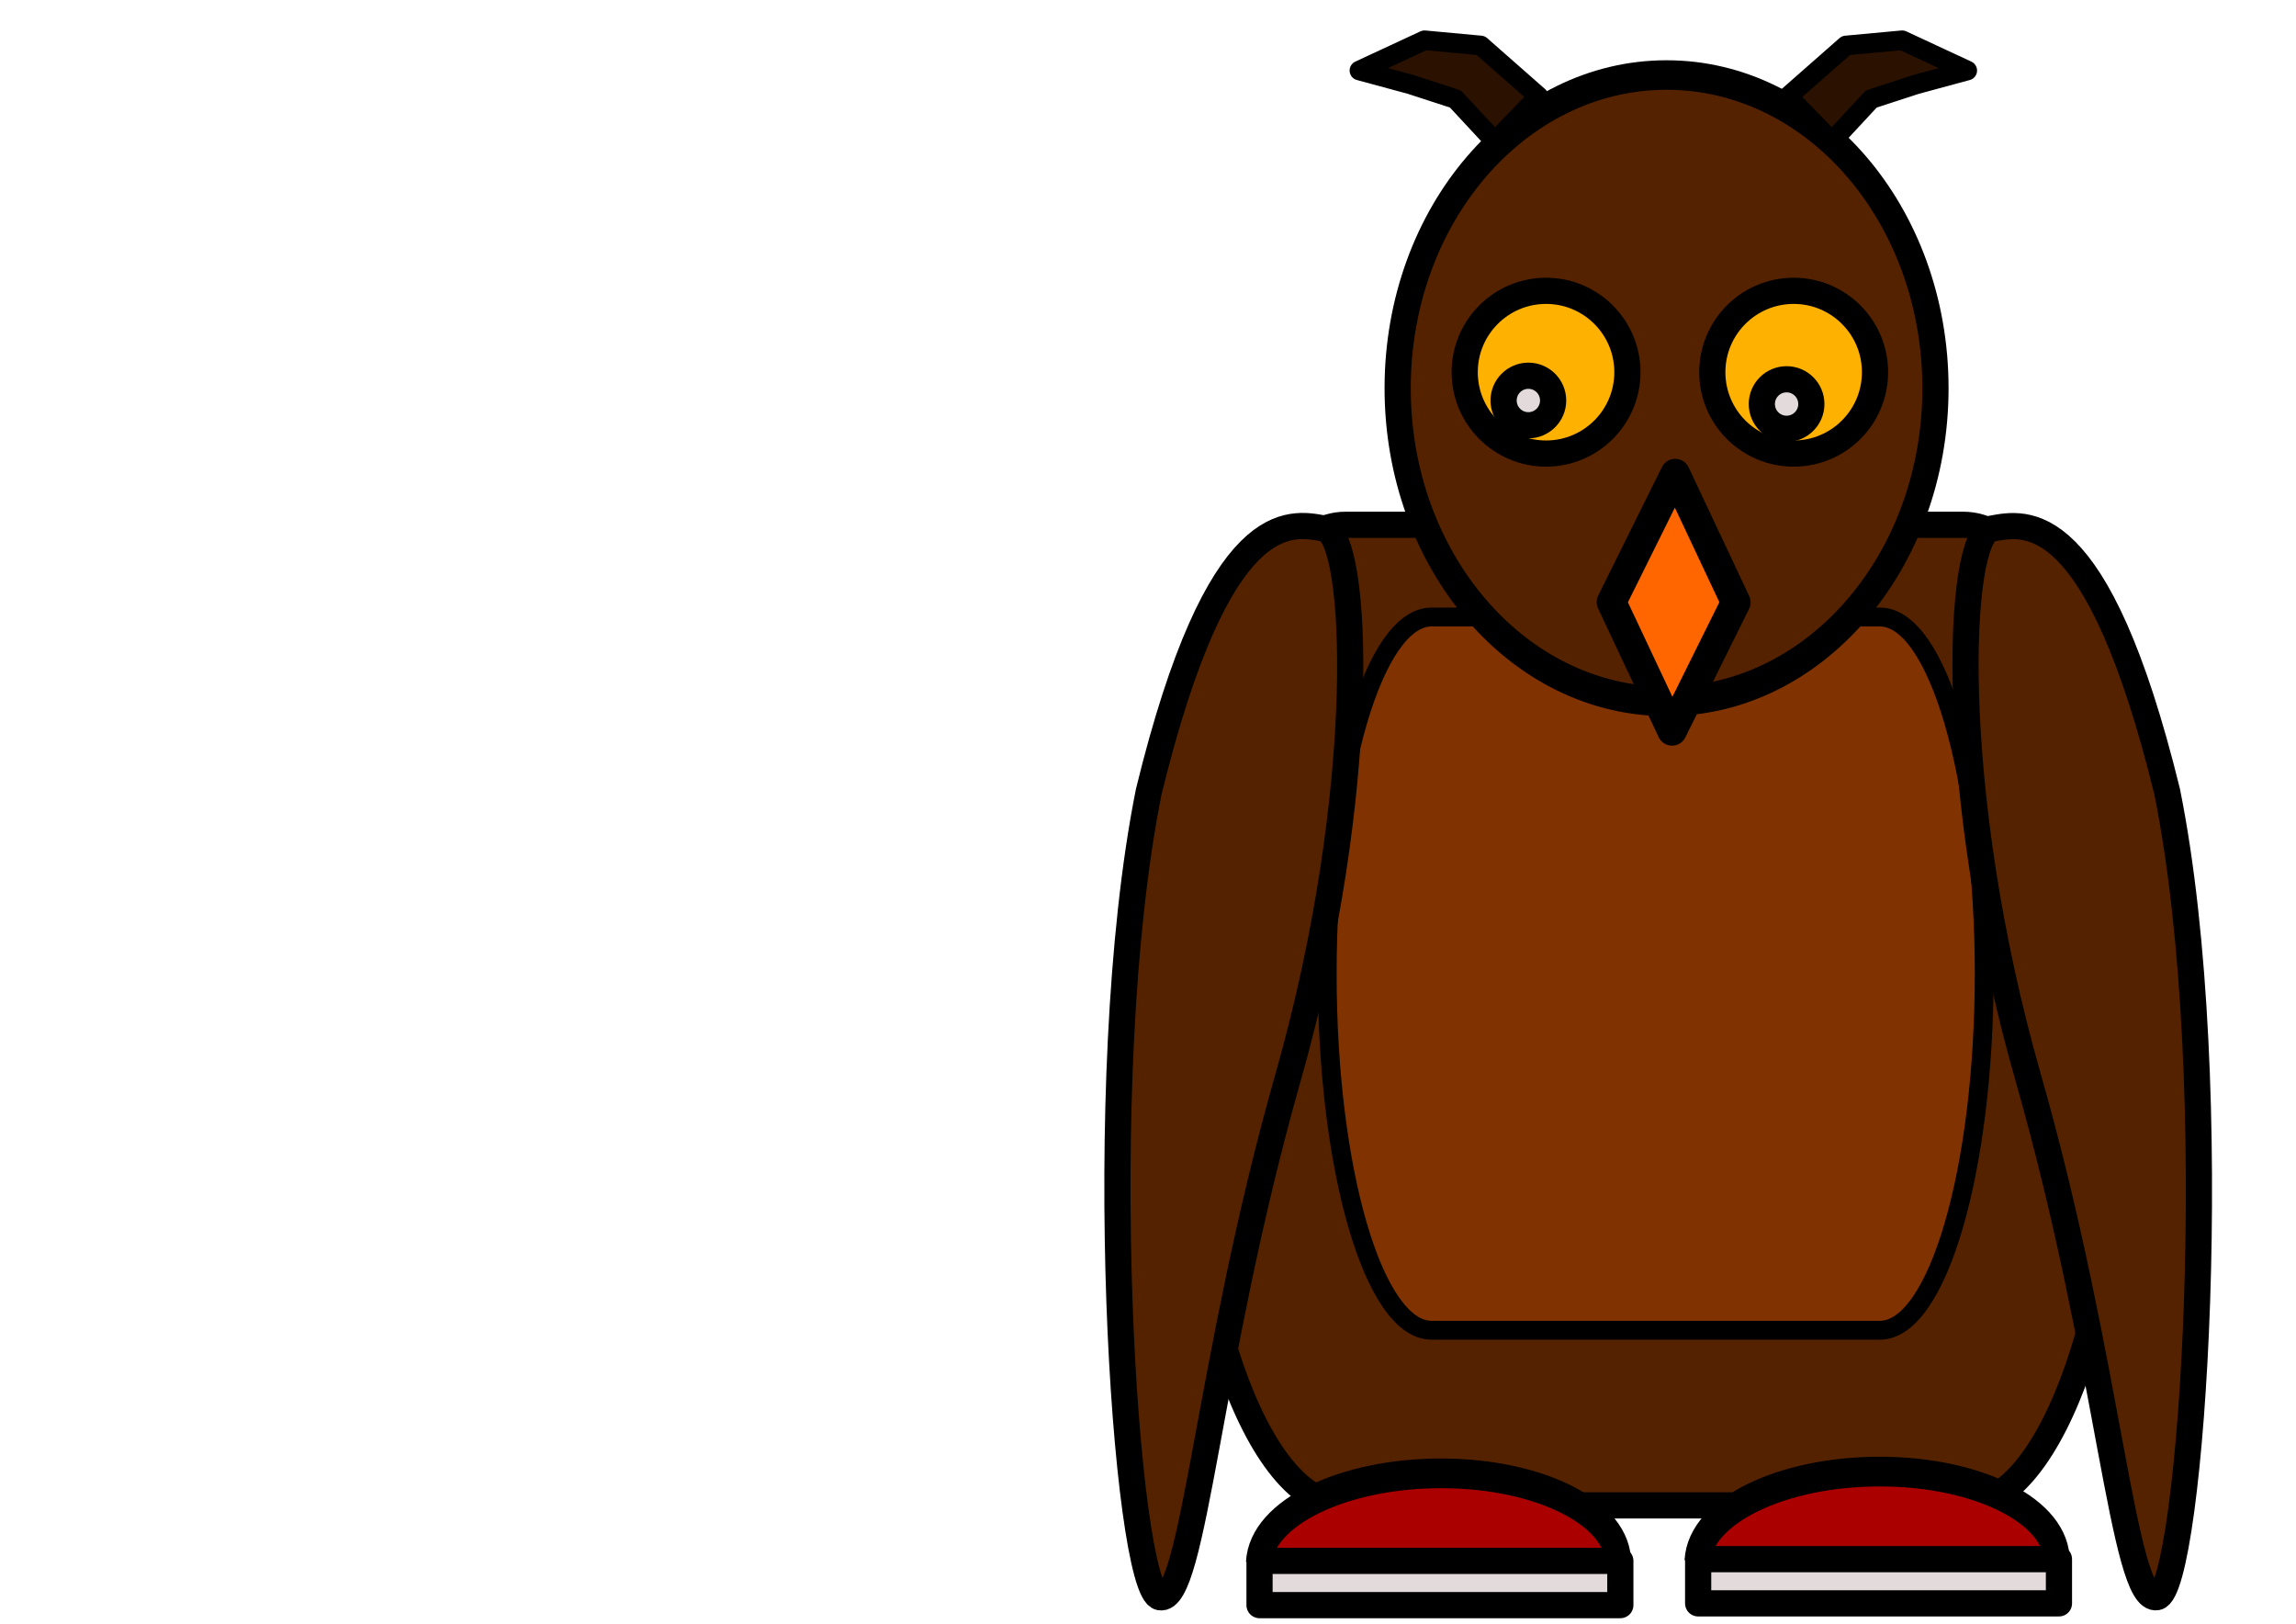
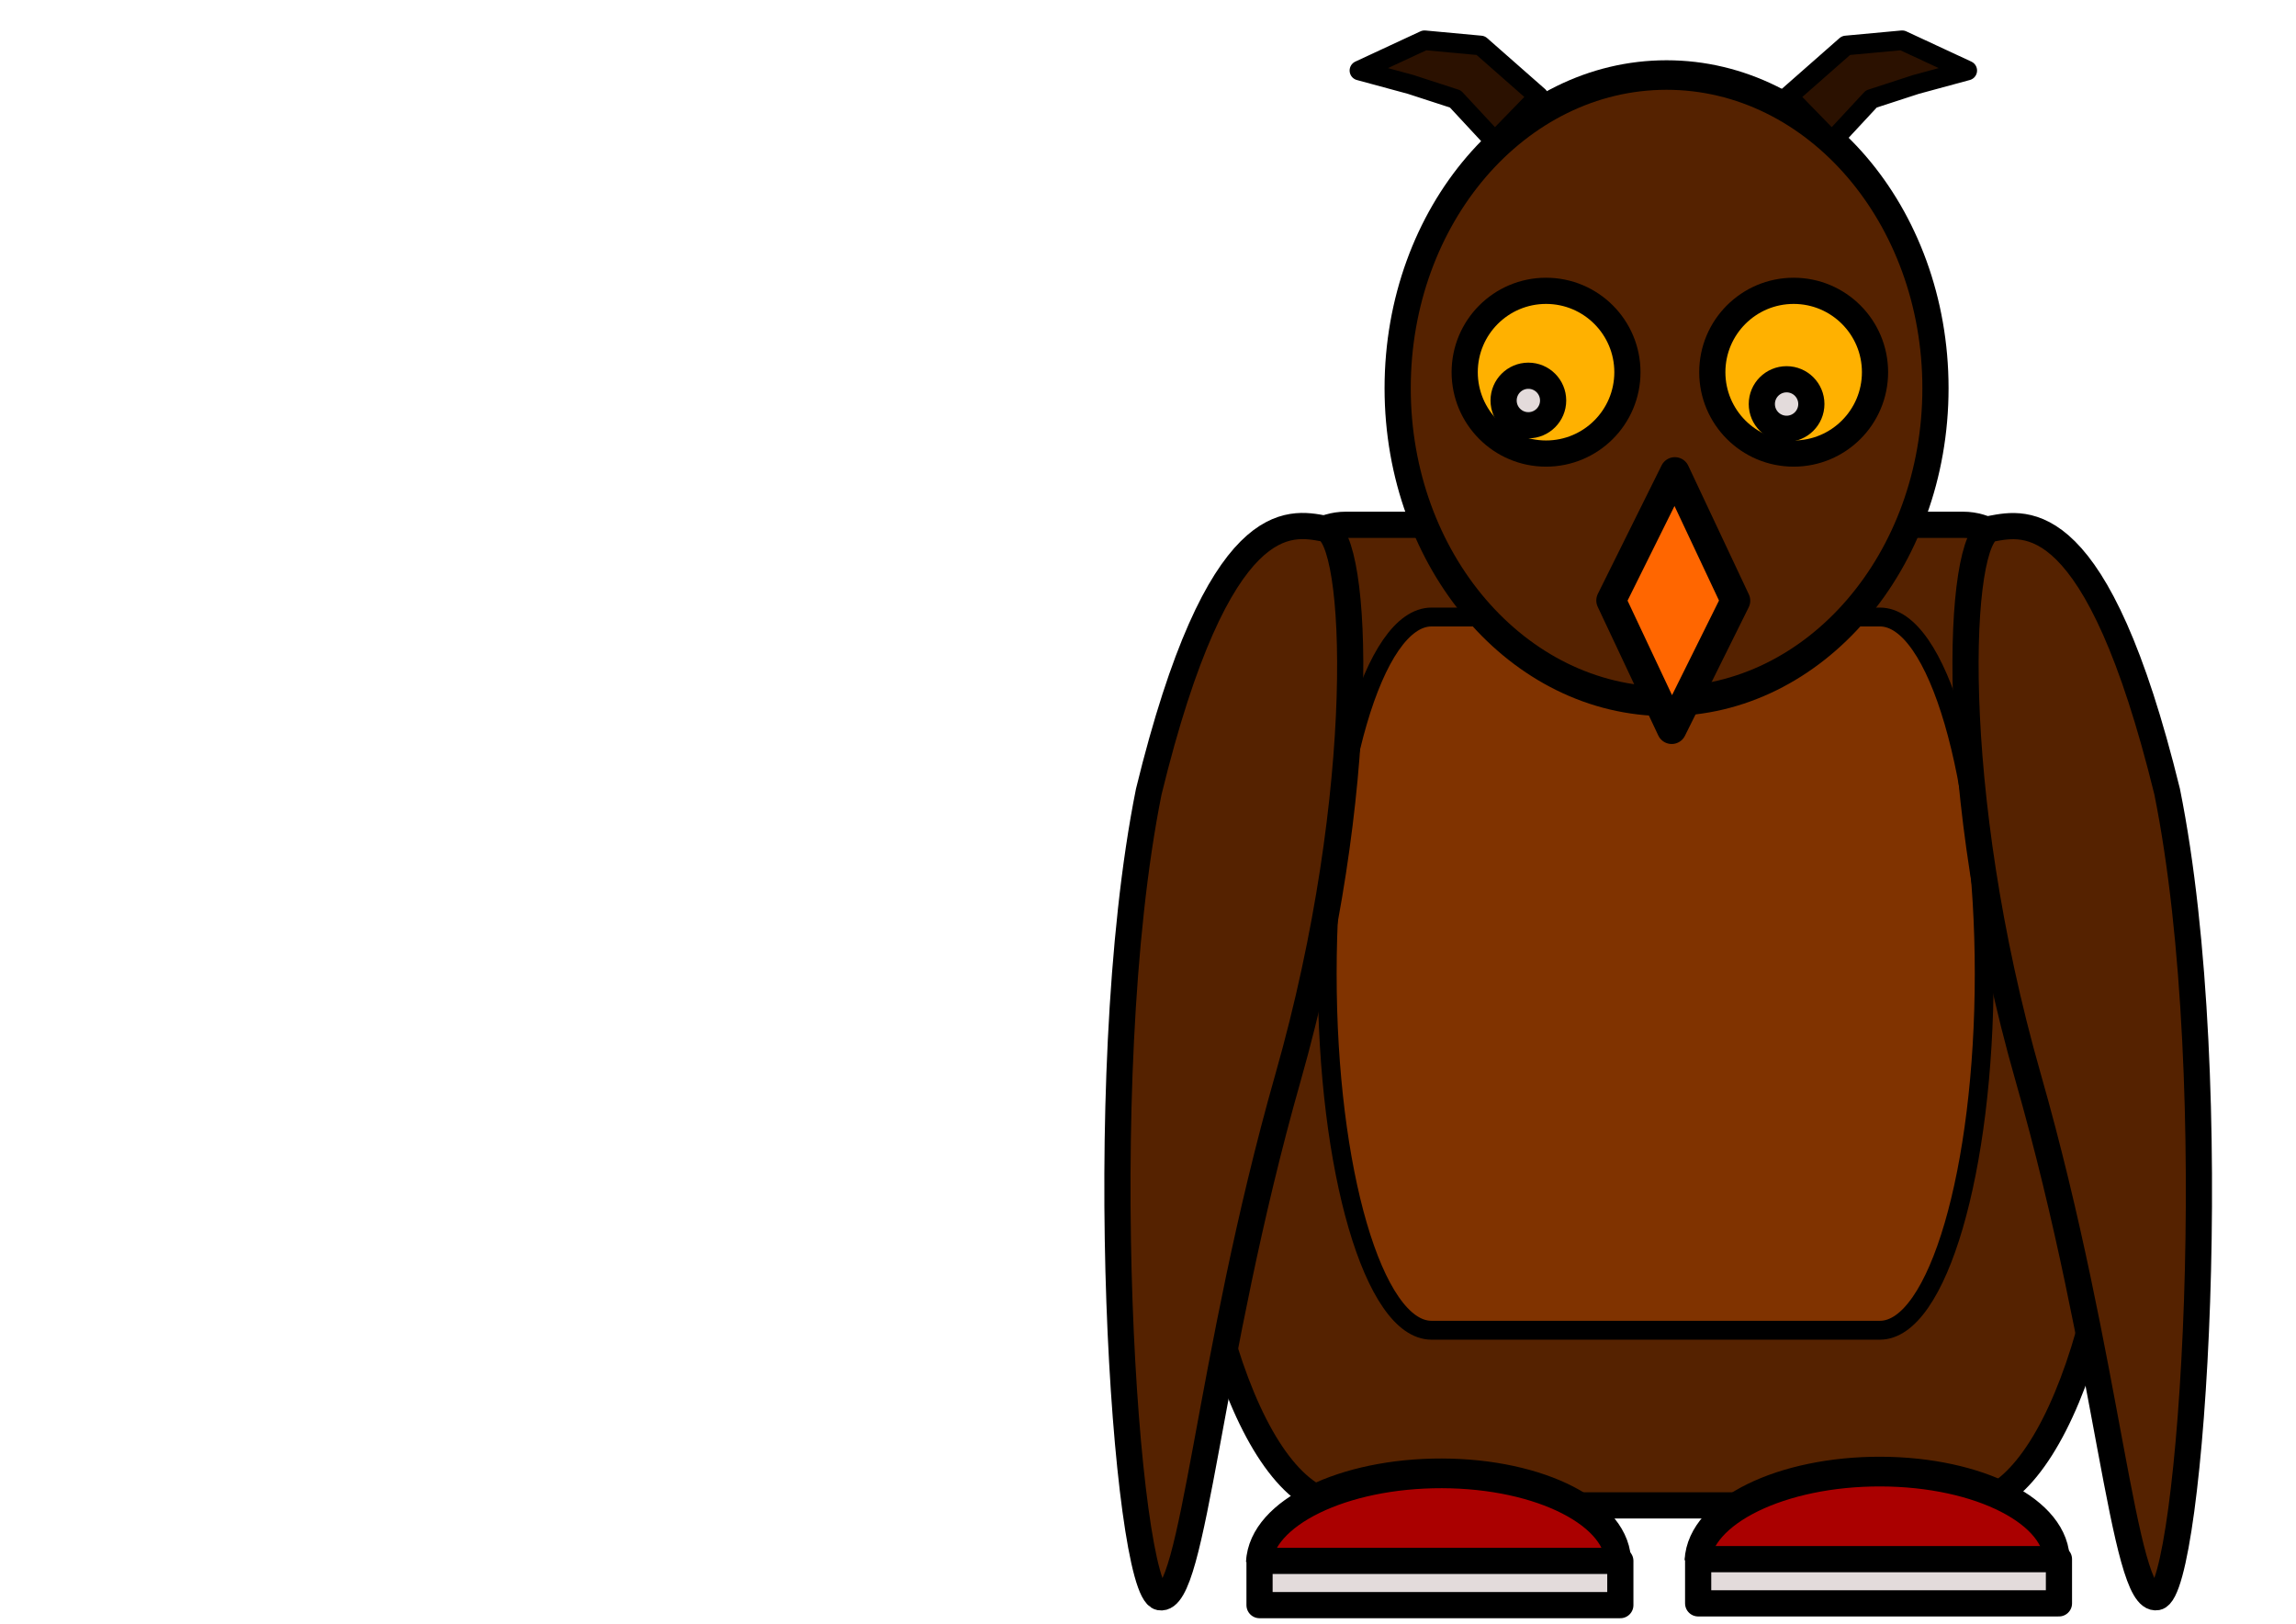
<svg xmlns="http://www.w3.org/2000/svg" width="1052.362" height="744.094" id="svg2" version="1.0">
  <defs id="defs4">
    </defs>
  <g id="layer3" style="display:inline">
    <g id="g2423" transform="matrix(-1,0,0,1,1128.538,-137.6285)">
      <rect ry="216.404" rx="74.62" y="378.125" x="154.057" height="449.383" width="432.362" id="rect2389" style="fill:#552200;fill-opacity:1;stroke:#000000;stroke-width:12;stroke-linecap:butt;stroke-linejoin:round;stroke-miterlimit:4;stroke-dasharray:none;stroke-opacity:1" />
      <rect style="fill:#803300;fill-opacity:1;stroke:#000000;stroke-width:8.648;stroke-linecap:butt;stroke-linejoin:round;stroke-miterlimit:4;stroke-dasharray:none;stroke-opacity:1" id="rect3191" width="301.14" height="326.845" x="219.082" y="420.389" rx="47.804" ry="163.422" />
    </g>
  </g>
  <g id="layer2" style="display:inline">
    <path style="fill:#552200;fill-opacity:1;stroke:#000000;stroke-width:12;stroke-linecap:butt;stroke-linejoin:round;stroke-miterlimit:4;stroke-dasharray:none;stroke-opacity:1" id="path2392" d="M 489.627,297.655 A 123.217,127.271 0 1 1 243.192,297.655 A 123.217,127.271 0 1 1 489.627,297.655 z" transform="matrix(-1.000268,0,2.3288389e-8,1.127648,1130.369,-157.7512)" />
    <path style="fill:#2b1100;fill-rule:evenodd;stroke:#000000;stroke-width:9;stroke-linecap:round;stroke-linejoin:round;stroke-miterlimit:4;stroke-dasharray:none;stroke-opacity:1;display:inline" d="M 705.195,44.175 L 678.657,20.837 L 652.928,18.454 L 623.09,32.323 L 646.576,38.693 L 667.076,45.361 L 685.133,64.802 L 705.195,44.175 z" id="path2434" />
    <path id="path3206" d="M 819.573,44.175 L 846.11,20.837 L 871.839,18.454 L 901.678,32.323 L 878.192,38.693 L 857.691,45.361 L 839.634,64.802 L 819.573,44.175 z" style="fill:#2b1100;fill-rule:evenodd;stroke:#000000;stroke-width:9;stroke-linecap:round;stroke-linejoin:round;stroke-miterlimit:4;stroke-dasharray:none;stroke-opacity:1;display:inline" />
  </g>
  <g id="layer4" style="display:inline">
    <path style="fill:#ffb100;fill-opacity:1;stroke:#000000;stroke-width:12;stroke-linecap:butt;stroke-linejoin:round;stroke-miterlimit:4;stroke-dasharray:none;stroke-opacity:1" id="path2386" d="M 343.712,308.194 A 37.289,37.289 0 1 1 269.133,308.194 A 37.289,37.289 0 1 1 343.712,308.194 z" transform="translate(402.2039,-137.6285)" />
    <path d="M 343.712,308.194 A 37.289,37.289 0 1 1 269.133,308.194 A 37.289,37.289 0 1 1 343.712,308.194 z" id="path3158" style="fill:#ffb100;fill-opacity:1;stroke:#000000;stroke-width:12;stroke-linecap:butt;stroke-linejoin:round;stroke-miterlimit:4;stroke-dasharray:none;stroke-opacity:1" transform="translate(515.6937,-137.6285)" />
    <path style="fill:#e3dbdb;fill-opacity:1;stroke:#000000;stroke-width:12;stroke-linecap:butt;stroke-linejoin:round;stroke-miterlimit:4;stroke-dasharray:none;stroke-opacity:1" id="path2399" d="M 309.665,317.921 A 11.349,11.349 0 1 1 286.967,317.921 A 11.349,11.349 0 1 1 309.665,317.921 z" transform="translate(402.2039,-134.3859)" />
    <path d="M 309.665,317.921 A 11.349,11.349 0 1 1 286.967,317.921 A 11.349,11.349 0 1 1 309.665,317.921 z" id="path2401" style="fill:#e3dbdb;fill-opacity:1;stroke:#000000;stroke-width:12;stroke-linecap:butt;stroke-linejoin:round;stroke-miterlimit:4;stroke-dasharray:none;stroke-opacity:1" transform="translate(520.5575,-132.7647)" />
-     <path style="fill:#ff6600;fill-opacity:1;stroke:#000000;stroke-width:13.573;stroke-linecap:butt;stroke-linejoin:round;stroke-miterlimit:4;stroke-opacity:1" d="M 767.829,217.05 L 738.608,275.933 L 766.378,334.923 L 795.599,276.041 L 767.829,217.05 z" id="rect2403" />
+   </g>
+   <g id="layer1" style="display:inline">
+     <path style="fill:#ff6600;fill-opacity:1;stroke:#000000;stroke-width:13.573;stroke-linecap:butt;stroke-linejoin:round;stroke-miterlimit:4;stroke-opacity:1;display:inline" d="M 767.663,216.291 L 738.442,275.174 L 766.212,334.164 L 795.433,275.282 L 767.663,216.291 z" id="path2412" />
  </g>
  <g id="layer5">
    <g id="g2414" transform="matrix(-1,0,0,1,1118.811,-136.0072)">
      <path transform="matrix(-0.9953742,-9.3281344e-3,1.0628298e-2,-1.13411,547.6335,1852.228)" d="M 382.61,878.98 A 82.689,36.479 0 0 1 217.281,880.725" id="path2406" style="fill:#aa0000;fill-opacity:1;stroke:#000000;stroke-width:12;stroke-linecap:butt;stroke-linejoin:round;stroke-miterlimit:4;stroke-dasharray:none;stroke-opacity:1" />
      <rect y="850.513" x="175.098" height="20.266" width="165.371" id="rect2408" style="fill:#e3dbdb;fill-opacity:1;stroke:#000000;stroke-width:12;stroke-linecap:butt;stroke-linejoin:round;stroke-miterlimit:4;stroke-dasharray:none;stroke-opacity:1" />
    </g>
    <g id="g2418" transform="matrix(-1,0,0,1,1118.811,-136.0072)">
      <path style="fill:#aa0000;fill-opacity:1;stroke:#000000;stroke-width:12;stroke-linecap:butt;stroke-linejoin:round;stroke-miterlimit:4;stroke-dasharray:none;stroke-opacity:1" id="path2410" d="M 382.61,878.98 A 82.689,36.479 0 0 1 217.281,880.725" transform="matrix(-0.9953742,-9.3281344e-3,1.0628298e-2,-1.13411,748.6724,1853.038)" />
      <rect style="fill:#e3dbdb;fill-opacity:1;stroke:#000000;stroke-width:12;stroke-linecap:butt;stroke-linejoin:round;stroke-miterlimit:4;stroke-dasharray:none;stroke-opacity:1" id="rect2412" width="165.371" height="20.266" x="376.137" y="851.323" />
    </g>
  </g>
  <g id="layer6" style="display:inline">
    <path style="fill:#552200;fill-opacity:1;stroke:#000000;stroke-width:12;stroke-linecap:butt;stroke-linejoin:round;stroke-miterlimit:4;stroke-opacity:1" d="M 526.525,362.813 C 499.618,497.002 515.935,729.076 531.621,731.976 C 547.307,734.877 553.338,623.933 590.368,493.772 C 627.922,361.771 622.658,245.141 606.972,242.24 C 591.286,239.34 558.531,231.833 526.525,362.813 z" id="path2411" />
    <path d="M 993.3,362.768 C 1020.365,496.926 1004.321,729.019 988.639,731.938 C 972.956,734.857 966.795,623.92 929.611,493.803 C 891.902,361.846 897.028,245.21 912.711,242.291 C 928.393,239.372 961.139,231.826 993.3,362.768 z" style="fill:#552200;fill-opacity:1;stroke:#000000;stroke-width:12;stroke-linecap:butt;stroke-linejoin:round;stroke-miterlimit:4;stroke-opacity:1" id="path3215" />
  </g>
  <g id="layer7" style="display:none">
    <path style="fill:#552200;fill-opacity:1;stroke:#000000;stroke-width:13.238;stroke-linecap:butt;stroke-linejoin:round;stroke-miterlimit:4;stroke-opacity:1;display:inline" d="M 407.346,138.15 C 227.954,79.292 13.955,82.194 7.406,97.144 C 5.284,101.988 15.932,132.542 35.274,170.441 C 62.602,223.986 107.286,292.19 157.83,323.254 C 181.903,338.049 391.376,300.653 427.352,298.257 C 502.342,293.26 554.328,318.265 558.919,302.666 C 563.217,288.06 598.417,254.059 579.608,217.305 C 557.039,173.203 466.198,160.543 407.346,138.15 z" id="path3220" />
    <path style="fill:#552200;fill-opacity:1;stroke:#000000;stroke-width:8.616;stroke-linecap:round;stroke-linejoin:round;stroke-miterlimit:4;stroke-opacity:1" d="M 860.059,63.81 C 860.059,63.81 771.426,46.435 731.843,42.964 C 692.57,39.52 500.857,34.589 500.857,34.589 C 459.477,34.589 494.715,80.549 504.136,137.594 C 514.037,197.551 653.701,257.37 695.082,257.37 C 695.082,257.37 735.999,231.585 780.425,224.771 C 824.666,217.984 865.01,218.884 865.01,218.884 C 906.391,218.884 955.794,337.701 955.794,280.009 C 955.794,222.316 901.44,63.81 860.059,63.81 z" id="rect3222" />
  </g>
</svg>
